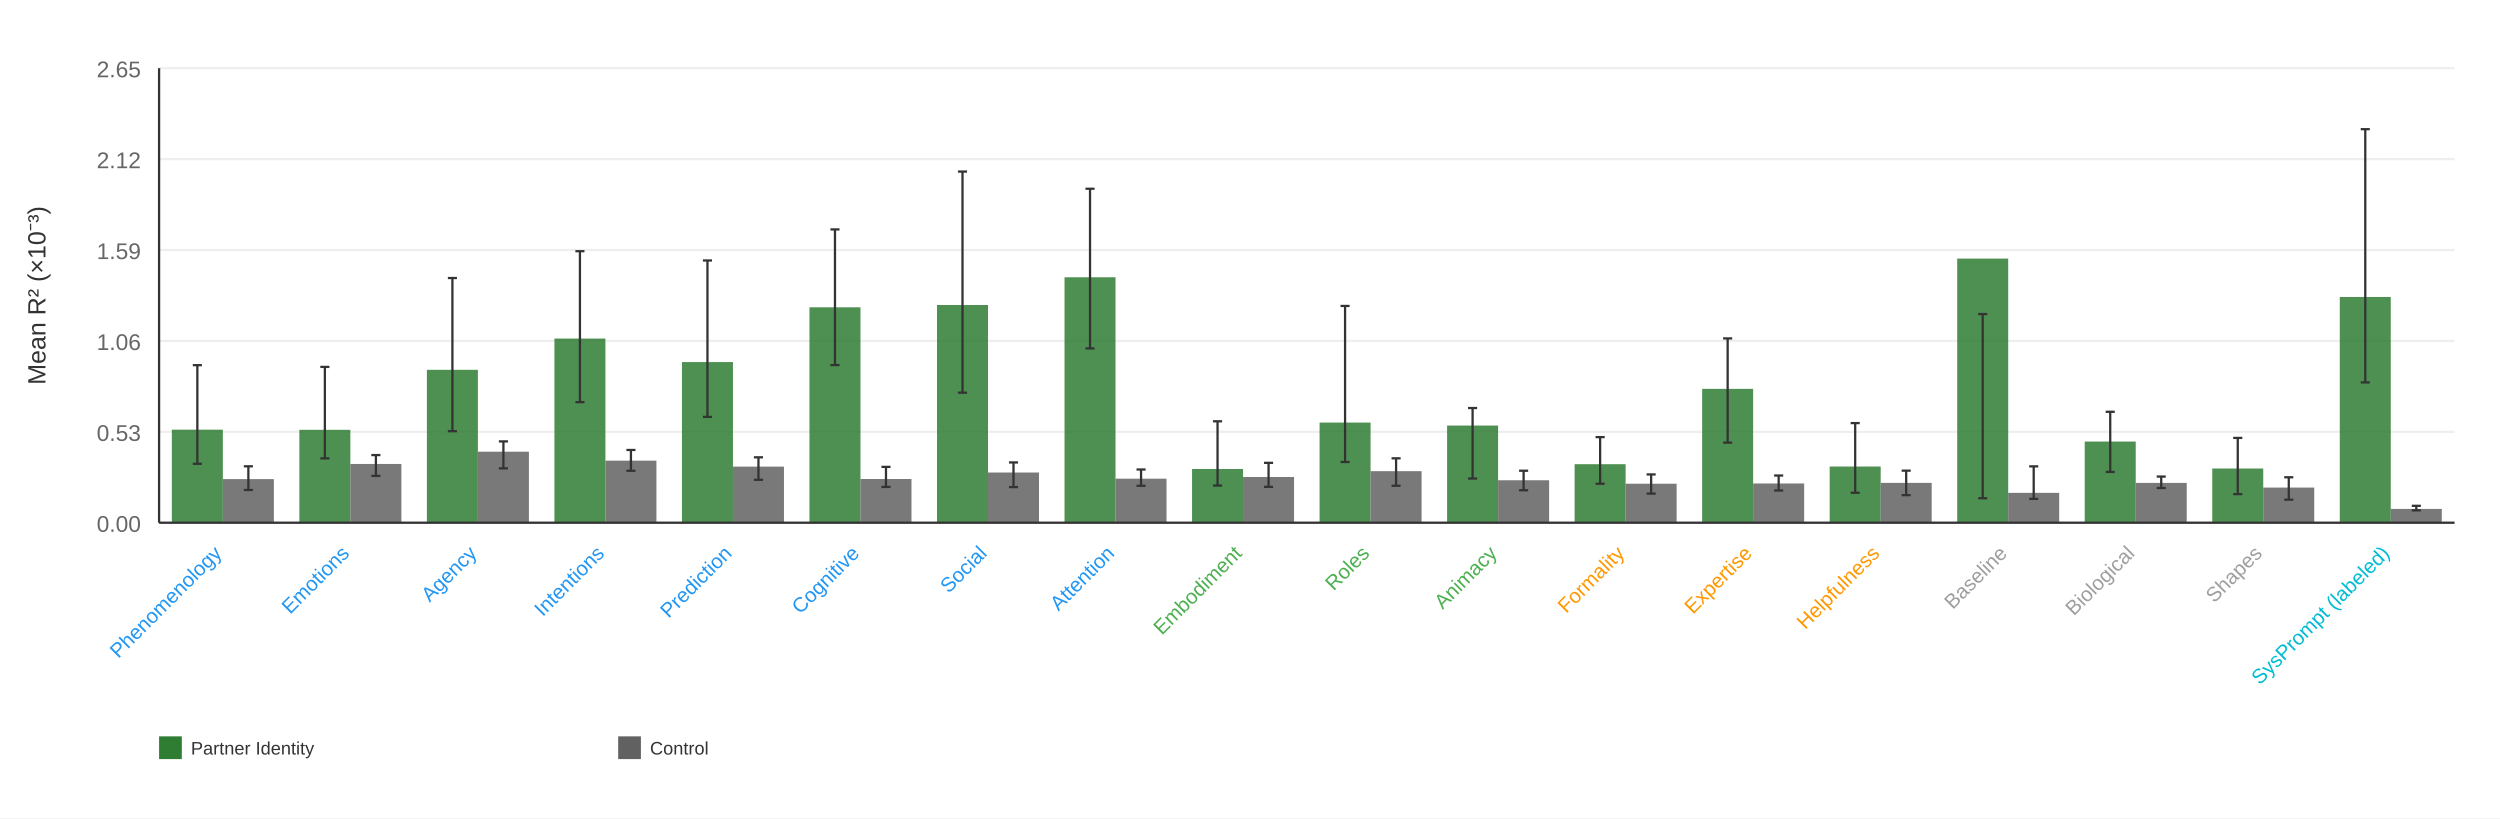
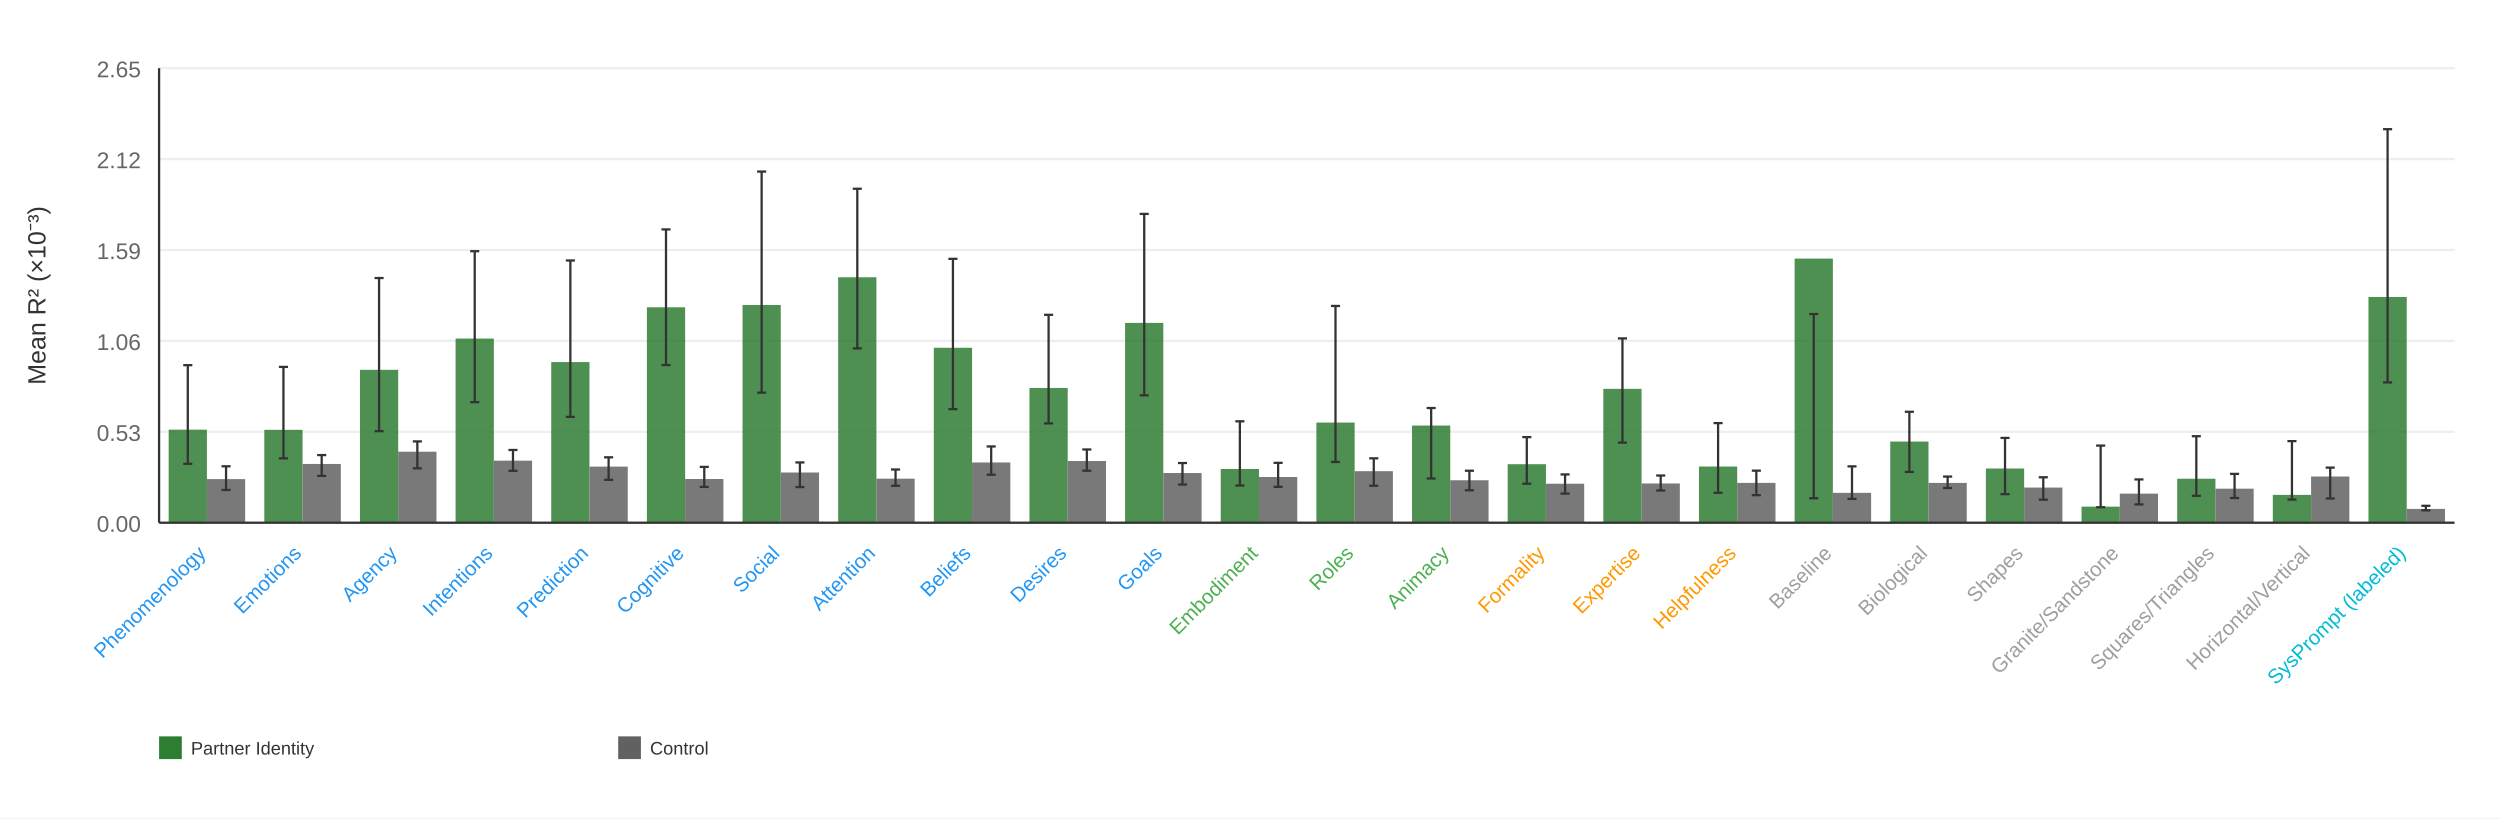
<svg xmlns="http://www.w3.org/2000/svg" viewBox="0 0 1100 360" style="width:100%;max-width:1100px;height:auto;font-family:Arial,sans-serif;">
  <rect width="1100" height="360" fill="white" />
  <g transform="translate(70,30)">
    <line x1="0" y1="200.0" x2="1010" y2="200.0" stroke="#eee" stroke-width="1" />
    <text x="-8" y="204.0" text-anchor="end" font-size="10" fill="#666">0.00</text>
    <line x1="0" y1="160.0" x2="1010" y2="160.0" stroke="#eee" stroke-width="1" />
    <text x="-8" y="164.0" text-anchor="end" font-size="10" fill="#666">0.53</text>
    <line x1="0" y1="120.0" x2="1010" y2="120.0" stroke="#eee" stroke-width="1" />
    <text x="-8" y="124.0" text-anchor="end" font-size="10" fill="#666">1.06</text>
    <line x1="0" y1="80.0" x2="1010" y2="80.0" stroke="#eee" stroke-width="1" />
    <text x="-8" y="84.0" text-anchor="end" font-size="10" fill="#666">1.59</text>
    <line x1="0" y1="40.0" x2="1010" y2="40.0" stroke="#eee" stroke-width="1" />
    <text x="-8" y="44.0" text-anchor="end" font-size="10" fill="#666">2.12</text>
    <line x1="0" y1="0.0" x2="1010" y2="0.0" stroke="#eee" stroke-width="1" />
    <text x="-8" y="4.0" text-anchor="end" font-size="10" fill="#666">2.65</text>
    <text x="-50" y="100.0" text-anchor="middle" font-size="11" fill="#333" transform="rotate(-90,-50,100.0)">Mean R² (×10⁻³)</text>
-     <rect x="5.61" y="159.05" width="22.44" height="40.95" fill="#2E7D32" opacity="0.85" />
-     <line x1="16.83" y1="174.07" x2="16.83" y2="130.67" stroke="#333" stroke-width="1" />
-     <line x1="14.83" y1="174.07" x2="18.83" y2="174.07" stroke="#333" stroke-width="1" />
-     <line x1="14.83" y1="130.67" x2="18.83" y2="130.67" stroke="#333" stroke-width="1" />
-     <rect x="28.06" y="180.81" width="22.44" height="19.19" fill="#616161" opacity="0.85" />
-     <line x1="39.28" y1="185.59" x2="39.28" y2="175.17" stroke="#333" stroke-width="1" />
-     <line x1="37.28" y1="185.59" x2="41.28" y2="185.59" stroke="#333" stroke-width="1" />
-     <line x1="37.28" y1="175.17" x2="41.28" y2="175.17" stroke="#333" stroke-width="1" />
-     <text x="28.06" y="214" text-anchor="end" font-size="9" fill="#2196F3" transform="rotate(-45,28.06,214)">Phenomenology</text>
-     <rect x="61.72" y="159.12" width="22.44" height="40.88" fill="#2E7D32" opacity="0.85" />
-     <line x1="72.94" y1="171.68" x2="72.94" y2="131.44" stroke="#333" stroke-width="1" />
-     <line x1="70.94" y1="171.68" x2="74.94" y2="171.68" stroke="#333" stroke-width="1" />
-     <line x1="70.94" y1="131.44" x2="74.94" y2="131.44" stroke="#333" stroke-width="1" />
-     <rect x="84.17" y="174.14" width="22.44" height="25.86" fill="#616161" opacity="0.85" />
-     <line x1="95.39" y1="179.40" x2="95.39" y2="170.23" stroke="#333" stroke-width="1" />
-     <line x1="93.39" y1="179.40" x2="97.39" y2="179.40" stroke="#333" stroke-width="1" />
-     <line x1="93.39" y1="170.23" x2="97.39" y2="170.23" stroke="#333" stroke-width="1" />
-     <text x="84.17" y="214" text-anchor="end" font-size="9" fill="#2196F3" transform="rotate(-45,84.17,214)">Emotions</text>
-     <rect x="117.83" y="132.72" width="22.44" height="67.28" fill="#2E7D32" opacity="0.85" />
-     <line x1="129.06" y1="159.71" x2="129.06" y2="92.33" stroke="#333" stroke-width="1" />
-     <line x1="127.06" y1="159.71" x2="131.06" y2="159.71" stroke="#333" stroke-width="1" />
-     <line x1="127.06" y1="92.33" x2="131.06" y2="92.33" stroke="#333" stroke-width="1" />
-     <rect x="140.28" y="168.75" width="22.44" height="31.25" fill="#616161" opacity="0.85" />
-     <line x1="151.50" y1="176.07" x2="151.50" y2="164.22" stroke="#333" stroke-width="1" />
-     <line x1="149.50" y1="176.07" x2="153.50" y2="176.07" stroke="#333" stroke-width="1" />
-     <line x1="149.50" y1="164.22" x2="153.50" y2="164.22" stroke="#333" stroke-width="1" />
-     <text x="140.28" y="214" text-anchor="end" font-size="9" fill="#2196F3" transform="rotate(-45,140.28,214)">Agency</text>
-     <rect x="173.94" y="118.96" width="22.44" height="81.04" fill="#2E7D32" opacity="0.85" />
-     <line x1="185.17" y1="146.94" x2="185.17" y2="80.53" stroke="#333" stroke-width="1" />
-     <line x1="183.17" y1="146.94" x2="187.17" y2="146.94" stroke="#333" stroke-width="1" />
-     <line x1="183.17" y1="80.53" x2="187.17" y2="80.53" stroke="#333" stroke-width="1" />
-     <rect x="196.39" y="172.69" width="22.44" height="27.31" fill="#616161" opacity="0.85" />
-     <line x1="207.61" y1="177.15" x2="207.61" y2="167.99" stroke="#333" stroke-width="1" />
-     <line x1="205.61" y1="177.15" x2="209.61" y2="177.15" stroke="#333" stroke-width="1" />
-     <line x1="205.61" y1="167.99" x2="209.61" y2="167.99" stroke="#333" stroke-width="1" />
-     <text x="196.39" y="214" text-anchor="end" font-size="9" fill="#2196F3" transform="rotate(-45,196.39,214)">Intentions</text>
-     <rect x="230.06" y="129.31" width="22.44" height="70.69" fill="#2E7D32" opacity="0.85" />
-     <line x1="241.28" y1="153.43" x2="241.28" y2="84.61" stroke="#333" stroke-width="1" />
-     <line x1="239.28" y1="153.43" x2="243.28" y2="153.43" stroke="#333" stroke-width="1" />
-     <line x1="239.28" y1="84.61" x2="243.28" y2="84.61" stroke="#333" stroke-width="1" />
-     <rect x="252.50" y="175.31" width="22.44" height="24.69" fill="#616161" opacity="0.85" />
-     <line x1="263.72" y1="181.12" x2="263.72" y2="171.22" stroke="#333" stroke-width="1" />
-     <line x1="261.72" y1="181.12" x2="265.72" y2="181.12" stroke="#333" stroke-width="1" />
-     <line x1="261.72" y1="171.22" x2="265.72" y2="171.22" stroke="#333" stroke-width="1" />
-     <text x="252.50" y="214" text-anchor="end" font-size="9" fill="#2196F3" transform="rotate(-45,252.50,214)">Prediction</text>
-     <rect x="286.17" y="105.21" width="22.44" height="94.79" fill="#2E7D32" opacity="0.85" />
-     <line x1="297.39" y1="130.63" x2="297.39" y2="70.94" stroke="#333" stroke-width="1" />
-     <line x1="295.39" y1="130.63" x2="299.39" y2="130.63" stroke="#333" stroke-width="1" />
-     <line x1="295.39" y1="70.94" x2="299.39" y2="70.94" stroke="#333" stroke-width="1" />
-     <rect x="308.61" y="180.76" width="22.44" height="19.24" fill="#616161" opacity="0.85" />
-     <line x1="319.83" y1="184.25" x2="319.83" y2="175.43" stroke="#333" stroke-width="1" />
-     <line x1="317.83" y1="184.25" x2="321.83" y2="184.25" stroke="#333" stroke-width="1" />
-     <line x1="317.83" y1="175.43" x2="321.83" y2="175.43" stroke="#333" stroke-width="1" />
-     <text x="308.61" y="214" text-anchor="end" font-size="9" fill="#2196F3" transform="rotate(-45,308.61,214)">Cognitive</text>
-     <rect x="342.28" y="104.20" width="22.44" height="95.80" fill="#2E7D32" opacity="0.85" />
-     <line x1="353.50" y1="142.77" x2="353.50" y2="45.49" stroke="#333" stroke-width="1" />
-     <line x1="351.50" y1="142.77" x2="355.50" y2="142.77" stroke="#333" stroke-width="1" />
-     <line x1="351.50" y1="45.49" x2="355.50" y2="45.49" stroke="#333" stroke-width="1" />
-     <rect x="364.72" y="177.91" width="22.44" height="22.09" fill="#616161" opacity="0.85" />
-     <line x1="375.94" y1="184.32" x2="375.94" y2="173.47" stroke="#333" stroke-width="1" />
-     <line x1="373.94" y1="184.32" x2="377.94" y2="184.32" stroke="#333" stroke-width="1" />
-     <line x1="373.94" y1="173.47" x2="377.94" y2="173.47" stroke="#333" stroke-width="1" />
-     <text x="364.72" y="214" text-anchor="end" font-size="9" fill="#2196F3" transform="rotate(-45,364.72,214)">Social</text>
-     <rect x="398.39" y="92.00" width="22.44" height="108.00" fill="#2E7D32" opacity="0.85" />
-     <line x1="409.61" y1="123.30" x2="409.61" y2="53.05" stroke="#333" stroke-width="1" />
-     <line x1="407.61" y1="123.30" x2="411.61" y2="123.30" stroke="#333" stroke-width="1" />
-     <line x1="407.61" y1="53.05" x2="411.61" y2="53.05" stroke="#333" stroke-width="1" />
-     <rect x="420.83" y="180.62" width="22.44" height="19.38" fill="#616161" opacity="0.85" />
-     <line x1="432.06" y1="183.74" x2="432.06" y2="176.58" stroke="#333" stroke-width="1" />
-     <line x1="430.06" y1="183.74" x2="434.06" y2="183.74" stroke="#333" stroke-width="1" />
-     <line x1="430.06" y1="176.58" x2="434.06" y2="176.58" stroke="#333" stroke-width="1" />
-     <text x="420.83" y="214" text-anchor="end" font-size="9" fill="#2196F3" transform="rotate(-45,420.83,214)">Attention</text>
-     <rect x="454.50" y="176.35" width="22.44" height="23.65" fill="#2E7D32" opacity="0.85" />
-     <line x1="465.72" y1="183.64" x2="465.72" y2="155.37" stroke="#333" stroke-width="1" />
-     <line x1="463.72" y1="183.64" x2="467.72" y2="183.64" stroke="#333" stroke-width="1" />
-     <line x1="463.72" y1="155.37" x2="467.72" y2="155.37" stroke="#333" stroke-width="1" />
-     <rect x="476.94" y="179.88" width="22.44" height="20.12" fill="#616161" opacity="0.85" />
-     <line x1="488.17" y1="184.21" x2="488.17" y2="173.65" stroke="#333" stroke-width="1" />
-     <line x1="486.17" y1="184.21" x2="490.17" y2="184.21" stroke="#333" stroke-width="1" />
-     <line x1="486.17" y1="173.65" x2="490.17" y2="173.65" stroke="#333" stroke-width="1" />
-     <text x="476.94" y="214" text-anchor="end" font-size="9" fill="#4CAF50" transform="rotate(-45,476.94,214)">Embodiment</text>
-     <rect x="510.61" y="155.93" width="22.44" height="44.07" fill="#2E7D32" opacity="0.85" />
-     <line x1="521.83" y1="173.28" x2="521.83" y2="104.62" stroke="#333" stroke-width="1" />
-     <line x1="519.83" y1="173.28" x2="523.83" y2="173.28" stroke="#333" stroke-width="1" />
-     <line x1="519.83" y1="104.62" x2="523.83" y2="104.62" stroke="#333" stroke-width="1" />
-     <rect x="533.06" y="177.32" width="22.44" height="22.68" fill="#616161" opacity="0.85" />
-     <line x1="544.28" y1="183.73" x2="544.28" y2="171.66" stroke="#333" stroke-width="1" />
-     <line x1="542.28" y1="183.73" x2="546.28" y2="183.73" stroke="#333" stroke-width="1" />
-     <line x1="542.28" y1="171.66" x2="546.28" y2="171.66" stroke="#333" stroke-width="1" />
-     <text x="533.06" y="214" text-anchor="end" font-size="9" fill="#4CAF50" transform="rotate(-45,533.06,214)">Roles</text>
-     <rect x="566.72" y="157.24" width="22.44" height="42.76" fill="#2E7D32" opacity="0.85" />
-     <line x1="577.94" y1="180.55" x2="577.94" y2="149.53" stroke="#333" stroke-width="1" />
-     <line x1="575.94" y1="180.55" x2="579.94" y2="180.55" stroke="#333" stroke-width="1" />
-     <line x1="575.94" y1="149.53" x2="579.94" y2="149.53" stroke="#333" stroke-width="1" />
-     <rect x="589.17" y="181.31" width="22.44" height="18.69" fill="#616161" opacity="0.85" />
-     <line x1="600.39" y1="185.71" x2="600.39" y2="177.12" stroke="#333" stroke-width="1" />
-     <line x1="598.39" y1="185.71" x2="602.39" y2="185.71" stroke="#333" stroke-width="1" />
-     <line x1="598.39" y1="177.12" x2="602.39" y2="177.12" stroke="#333" stroke-width="1" />
-     <text x="589.17" y="214" text-anchor="end" font-size="9" fill="#4CAF50" transform="rotate(-45,589.17,214)">Animacy</text>
-     <rect x="622.83" y="174.25" width="22.44" height="25.75" fill="#2E7D32" opacity="0.85" />
-     <line x1="634.06" y1="182.84" x2="634.06" y2="162.33" stroke="#333" stroke-width="1" />
-     <line x1="632.06" y1="182.84" x2="636.06" y2="182.84" stroke="#333" stroke-width="1" />
-     <line x1="632.06" y1="162.33" x2="636.06" y2="162.33" stroke="#333" stroke-width="1" />
-     <rect x="645.28" y="182.84" width="22.44" height="17.16" fill="#616161" opacity="0.85" />
-     <line x1="656.50" y1="187.19" x2="656.50" y2="178.75" stroke="#333" stroke-width="1" />
-     <line x1="654.50" y1="187.19" x2="658.50" y2="187.19" stroke="#333" stroke-width="1" />
-     <line x1="654.50" y1="178.75" x2="658.50" y2="178.75" stroke="#333" stroke-width="1" />
-     <text x="645.28" y="214" text-anchor="end" font-size="9" fill="#FF9800" transform="rotate(-45,645.28,214)">Formality</text>
-     <rect x="678.94" y="141.10" width="22.44" height="58.90" fill="#2E7D32" opacity="0.85" />
-     <line x1="690.17" y1="164.76" x2="690.17" y2="118.90" stroke="#333" stroke-width="1" />
-     <line x1="688.17" y1="164.76" x2="692.17" y2="164.76" stroke="#333" stroke-width="1" />
-     <line x1="688.17" y1="118.90" x2="692.17" y2="118.90" stroke="#333" stroke-width="1" />
-     <rect x="701.39" y="182.73" width="22.44" height="17.27" fill="#616161" opacity="0.85" />
-     <line x1="712.61" y1="185.81" x2="712.61" y2="179.23" stroke="#333" stroke-width="1" />
-     <line x1="710.61" y1="185.81" x2="714.61" y2="185.81" stroke="#333" stroke-width="1" />
-     <line x1="710.61" y1="179.23" x2="714.61" y2="179.23" stroke="#333" stroke-width="1" />
-     <text x="701.39" y="214" text-anchor="end" font-size="9" fill="#FF9800" transform="rotate(-45,701.39,214)">Expertise</text>
-     <rect x="735.06" y="175.27" width="22.44" height="24.73" fill="#2E7D32" opacity="0.85" />
-     <line x1="746.28" y1="186.82" x2="746.28" y2="156.16" stroke="#333" stroke-width="1" />
-     <line x1="744.28" y1="186.82" x2="748.28" y2="186.82" stroke="#333" stroke-width="1" />
-     <line x1="744.28" y1="156.16" x2="748.28" y2="156.16" stroke="#333" stroke-width="1" />
-     <rect x="757.50" y="182.47" width="22.44" height="17.53" fill="#616161" opacity="0.85" />
-     <line x1="768.72" y1="187.87" x2="768.72" y2="177.09" stroke="#333" stroke-width="1" />
-     <line x1="766.72" y1="187.87" x2="770.72" y2="187.87" stroke="#333" stroke-width="1" />
-     <line x1="766.72" y1="177.09" x2="770.72" y2="177.09" stroke="#333" stroke-width="1" />
-     <text x="757.50" y="214" text-anchor="end" font-size="9" fill="#FF9800" transform="rotate(-45,757.50,214)">Helpfulness</text>
-     <rect x="791.17" y="83.78" width="22.44" height="116.22" fill="#2E7D32" opacity="0.85" />
-     <line x1="802.39" y1="189.23" x2="802.39" y2="108.18" stroke="#333" stroke-width="1" />
-     <line x1="800.39" y1="189.23" x2="804.39" y2="189.23" stroke="#333" stroke-width="1" />
-     <line x1="800.39" y1="108.18" x2="804.39" y2="108.18" stroke="#333" stroke-width="1" />
-     <rect x="813.61" y="186.85" width="22.44" height="13.15" fill="#616161" opacity="0.85" />
-     <line x1="824.83" y1="189.51" x2="824.83" y2="175.20" stroke="#333" stroke-width="1" />
-     <line x1="822.83" y1="189.51" x2="826.83" y2="189.51" stroke="#333" stroke-width="1" />
-     <line x1="822.83" y1="175.20" x2="826.83" y2="175.20" stroke="#333" stroke-width="1" />
-     <text x="813.61" y="214" text-anchor="end" font-size="9" fill="#9E9E9E" transform="rotate(-45,813.61,214)">Baseline</text>
-     <rect x="847.28" y="164.28" width="22.44" height="35.72" fill="#2E7D32" opacity="0.85" />
-     <line x1="858.50" y1="177.64" x2="858.50" y2="151.18" stroke="#333" stroke-width="1" />
-     <line x1="856.50" y1="177.64" x2="860.50" y2="177.64" stroke="#333" stroke-width="1" />
-     <line x1="856.50" y1="151.18" x2="860.50" y2="151.18" stroke="#333" stroke-width="1" />
-     <rect x="869.72" y="182.48" width="22.44" height="17.52" fill="#616161" opacity="0.85" />
-     <line x1="880.94" y1="184.72" x2="880.94" y2="179.69" stroke="#333" stroke-width="1" />
-     <line x1="878.94" y1="184.72" x2="882.94" y2="184.72" stroke="#333" stroke-width="1" />
-     <line x1="878.94" y1="179.69" x2="882.94" y2="179.69" stroke="#333" stroke-width="1" />
-     <text x="869.72" y="214" text-anchor="end" font-size="9" fill="#9E9E9E" transform="rotate(-45,869.72,214)">Biological</text>
-     <rect x="903.39" y="176.14" width="22.44" height="23.86" fill="#2E7D32" opacity="0.85" />
-     <line x1="914.61" y1="187.42" x2="914.61" y2="162.68" stroke="#333" stroke-width="1" />
-     <line x1="912.61" y1="187.42" x2="916.61" y2="187.42" stroke="#333" stroke-width="1" />
-     <line x1="912.61" y1="162.68" x2="916.61" y2="162.68" stroke="#333" stroke-width="1" />
-     <rect x="925.83" y="184.53" width="22.44" height="15.47" fill="#616161" opacity="0.85" />
-     <line x1="937.06" y1="189.86" x2="937.06" y2="180.00" stroke="#333" stroke-width="1" />
-     <line x1="935.06" y1="189.86" x2="939.06" y2="189.86" stroke="#333" stroke-width="1" />
-     <line x1="935.06" y1="180.00" x2="939.06" y2="180.00" stroke="#333" stroke-width="1" />
-     <text x="925.83" y="214" text-anchor="end" font-size="9" fill="#9E9E9E" transform="rotate(-45,925.83,214)">Shapes</text>
-     <rect x="959.50" y="100.67" width="22.44" height="99.33" fill="#2E7D32" opacity="0.85" />
-     <line x1="970.72" y1="138.26" x2="970.72" y2="26.84" stroke="#333" stroke-width="1" />
-     <line x1="968.72" y1="138.26" x2="972.72" y2="138.26" stroke="#333" stroke-width="1" />
-     <line x1="968.72" y1="26.84" x2="972.72" y2="26.84" stroke="#333" stroke-width="1" />
-     <rect x="981.94" y="193.92" width="22.44" height="6.08" fill="#616161" opacity="0.85" />
-     <line x1="993.17" y1="194.56" x2="993.17" y2="192.56" stroke="#333" stroke-width="1" />
-     <line x1="991.17" y1="194.56" x2="995.17" y2="194.56" stroke="#333" stroke-width="1" />
-     <line x1="991.17" y1="192.56" x2="995.17" y2="192.56" stroke="#333" stroke-width="1" />
-     <text x="981.94" y="214" text-anchor="end" font-size="9" fill="#00BCD4" transform="rotate(-45,981.94,214)">SysPrompt (labeled)</text>
+     <rect x="4.21" y="159.05" width="16.83" height="40.95" fill="#2E7D32" opacity="0.85" />
+     <line x1="12.63" y1="174.07" x2="12.63" y2="130.67" stroke="#333" stroke-width="1" />
+     <line x1="10.63" y1="174.07" x2="14.63" y2="174.07" stroke="#333" stroke-width="1" />
+     <line x1="10.63" y1="130.67" x2="14.63" y2="130.67" stroke="#333" stroke-width="1" />
+     <rect x="21.04" y="180.81" width="16.83" height="19.19" fill="#616161" opacity="0.85" />
+     <line x1="29.46" y1="185.59" x2="29.46" y2="175.17" stroke="#333" stroke-width="1" />
+     <line x1="27.46" y1="185.59" x2="31.46" y2="185.59" stroke="#333" stroke-width="1" />
+     <line x1="27.46" y1="175.17" x2="31.46" y2="175.17" stroke="#333" stroke-width="1" />
+     <text x="21.04" y="214" text-anchor="end" font-size="9" fill="#2196F3" transform="rotate(-45,21.04,214)">Phenomenology</text>
+     <rect x="46.29" y="159.12" width="16.83" height="40.88" fill="#2E7D32" opacity="0.85" />
+     <line x1="54.71" y1="171.68" x2="54.71" y2="131.44" stroke="#333" stroke-width="1" />
+     <line x1="52.71" y1="171.68" x2="56.71" y2="171.68" stroke="#333" stroke-width="1" />
+     <line x1="52.71" y1="131.44" x2="56.71" y2="131.44" stroke="#333" stroke-width="1" />
+     <rect x="63.13" y="174.14" width="16.83" height="25.86" fill="#616161" opacity="0.85" />
+     <line x1="71.54" y1="179.40" x2="71.54" y2="170.23" stroke="#333" stroke-width="1" />
+     <line x1="69.54" y1="179.40" x2="73.54" y2="179.40" stroke="#333" stroke-width="1" />
+     <line x1="69.54" y1="170.23" x2="73.54" y2="170.23" stroke="#333" stroke-width="1" />
+     <text x="63.13" y="214" text-anchor="end" font-size="9" fill="#2196F3" transform="rotate(-45,63.13,214)">Emotions</text>
+     <rect x="88.38" y="132.72" width="16.83" height="67.28" fill="#2E7D32" opacity="0.85" />
+     <line x1="96.79" y1="159.71" x2="96.79" y2="92.33" stroke="#333" stroke-width="1" />
+     <line x1="94.79" y1="159.71" x2="98.79" y2="159.71" stroke="#333" stroke-width="1" />
+     <line x1="94.79" y1="92.33" x2="98.79" y2="92.33" stroke="#333" stroke-width="1" />
+     <rect x="105.21" y="168.75" width="16.83" height="31.25" fill="#616161" opacity="0.85" />
+     <line x1="113.63" y1="176.07" x2="113.63" y2="164.22" stroke="#333" stroke-width="1" />
+     <line x1="111.63" y1="176.07" x2="115.63" y2="176.07" stroke="#333" stroke-width="1" />
+     <line x1="111.63" y1="164.22" x2="115.63" y2="164.22" stroke="#333" stroke-width="1" />
+     <text x="105.21" y="214" text-anchor="end" font-size="9" fill="#2196F3" transform="rotate(-45,105.21,214)">Agency</text>
+     <rect x="130.46" y="118.96" width="16.83" height="81.04" fill="#2E7D32" opacity="0.85" />
+     <line x1="138.88" y1="146.94" x2="138.88" y2="80.53" stroke="#333" stroke-width="1" />
+     <line x1="136.88" y1="146.94" x2="140.88" y2="146.94" stroke="#333" stroke-width="1" />
+     <line x1="136.88" y1="80.53" x2="140.88" y2="80.53" stroke="#333" stroke-width="1" />
+     <rect x="147.29" y="172.69" width="16.83" height="27.31" fill="#616161" opacity="0.85" />
+     <line x1="155.71" y1="177.15" x2="155.71" y2="167.99" stroke="#333" stroke-width="1" />
+     <line x1="153.71" y1="177.15" x2="157.71" y2="177.15" stroke="#333" stroke-width="1" />
+     <line x1="153.71" y1="167.99" x2="157.71" y2="167.99" stroke="#333" stroke-width="1" />
+     <text x="147.29" y="214" text-anchor="end" font-size="9" fill="#2196F3" transform="rotate(-45,147.29,214)">Intentions</text>
+     <rect x="172.54" y="129.31" width="16.83" height="70.69" fill="#2E7D32" opacity="0.85" />
+     <line x1="180.96" y1="153.43" x2="180.96" y2="84.61" stroke="#333" stroke-width="1" />
+     <line x1="178.96" y1="153.43" x2="182.96" y2="153.43" stroke="#333" stroke-width="1" />
+     <line x1="178.96" y1="84.61" x2="182.96" y2="84.61" stroke="#333" stroke-width="1" />
+     <rect x="189.38" y="175.31" width="16.83" height="24.69" fill="#616161" opacity="0.85" />
+     <line x1="197.79" y1="181.12" x2="197.79" y2="171.22" stroke="#333" stroke-width="1" />
+     <line x1="195.79" y1="181.12" x2="199.79" y2="181.12" stroke="#333" stroke-width="1" />
+     <line x1="195.79" y1="171.22" x2="199.79" y2="171.22" stroke="#333" stroke-width="1" />
+     <text x="189.38" y="214" text-anchor="end" font-size="9" fill="#2196F3" transform="rotate(-45,189.38,214)">Prediction</text>
+     <rect x="214.63" y="105.21" width="16.83" height="94.79" fill="#2E7D32" opacity="0.85" />
+     <line x1="223.04" y1="130.63" x2="223.04" y2="70.94" stroke="#333" stroke-width="1" />
+     <line x1="221.04" y1="130.63" x2="225.04" y2="130.63" stroke="#333" stroke-width="1" />
+     <line x1="221.04" y1="70.94" x2="225.04" y2="70.94" stroke="#333" stroke-width="1" />
+     <rect x="231.46" y="180.76" width="16.83" height="19.24" fill="#616161" opacity="0.85" />
+     <line x1="239.88" y1="184.25" x2="239.88" y2="175.43" stroke="#333" stroke-width="1" />
+     <line x1="237.88" y1="184.25" x2="241.88" y2="184.25" stroke="#333" stroke-width="1" />
+     <line x1="237.88" y1="175.43" x2="241.88" y2="175.43" stroke="#333" stroke-width="1" />
+     <text x="231.46" y="214" text-anchor="end" font-size="9" fill="#2196F3" transform="rotate(-45,231.46,214)">Cognitive</text>
+     <rect x="256.71" y="104.20" width="16.83" height="95.80" fill="#2E7D32" opacity="0.85" />
+     <line x1="265.12" y1="142.77" x2="265.12" y2="45.49" stroke="#333" stroke-width="1" />
+     <line x1="263.12" y1="142.77" x2="267.12" y2="142.77" stroke="#333" stroke-width="1" />
+     <line x1="263.12" y1="45.49" x2="267.12" y2="45.49" stroke="#333" stroke-width="1" />
+     <rect x="273.54" y="177.91" width="16.83" height="22.09" fill="#616161" opacity="0.85" />
+     <line x1="281.96" y1="184.32" x2="281.96" y2="173.47" stroke="#333" stroke-width="1" />
+     <line x1="279.96" y1="184.32" x2="283.96" y2="184.32" stroke="#333" stroke-width="1" />
+     <line x1="279.96" y1="173.47" x2="283.96" y2="173.47" stroke="#333" stroke-width="1" />
+     <text x="273.54" y="214" text-anchor="end" font-size="9" fill="#2196F3" transform="rotate(-45,273.54,214)">Social</text>
+     <rect x="298.79" y="92.00" width="16.83" height="108.00" fill="#2E7D32" opacity="0.85" />
+     <line x1="307.21" y1="123.30" x2="307.21" y2="53.05" stroke="#333" stroke-width="1" />
+     <line x1="305.21" y1="123.30" x2="309.21" y2="123.30" stroke="#333" stroke-width="1" />
+     <line x1="305.21" y1="53.05" x2="309.21" y2="53.05" stroke="#333" stroke-width="1" />
+     <rect x="315.62" y="180.62" width="16.83" height="19.38" fill="#616161" opacity="0.85" />
+     <line x1="324.04" y1="183.74" x2="324.04" y2="176.58" stroke="#333" stroke-width="1" />
+     <line x1="322.04" y1="183.74" x2="326.04" y2="183.74" stroke="#333" stroke-width="1" />
+     <line x1="322.04" y1="176.58" x2="326.04" y2="176.58" stroke="#333" stroke-width="1" />
+     <text x="315.62" y="214" text-anchor="end" font-size="9" fill="#2196F3" transform="rotate(-45,315.62,214)">Attention</text>
+     <rect x="340.88" y="123.02" width="16.83" height="76.98" fill="#2E7D32" opacity="0.85" />
+     <line x1="349.29" y1="150.02" x2="349.29" y2="83.89" stroke="#333" stroke-width="1" />
+     <line x1="347.29" y1="150.02" x2="351.29" y2="150.02" stroke="#333" stroke-width="1" />
+     <line x1="347.29" y1="83.89" x2="351.29" y2="83.89" stroke="#333" stroke-width="1" />
+     <rect x="357.71" y="173.49" width="16.83" height="26.51" fill="#616161" opacity="0.85" />
+     <line x1="366.12" y1="178.89" x2="366.12" y2="166.44" stroke="#333" stroke-width="1" />
+     <line x1="364.12" y1="178.89" x2="368.12" y2="178.89" stroke="#333" stroke-width="1" />
+     <line x1="364.12" y1="166.44" x2="368.12" y2="166.44" stroke="#333" stroke-width="1" />
+     <text x="357.71" y="214" text-anchor="end" font-size="9" fill="#2196F3" transform="rotate(-45,357.71,214)">Beliefs</text>
+     <rect x="382.96" y="140.70" width="16.83" height="59.30" fill="#2E7D32" opacity="0.85" />
+     <line x1="391.38" y1="156.30" x2="391.38" y2="108.52" stroke="#333" stroke-width="1" />
+     <line x1="389.38" y1="156.30" x2="393.38" y2="156.30" stroke="#333" stroke-width="1" />
+     <line x1="389.38" y1="108.52" x2="393.38" y2="108.52" stroke="#333" stroke-width="1" />
+     <rect x="399.79" y="172.85" width="16.83" height="27.15" fill="#616161" opacity="0.85" />
+     <line x1="408.21" y1="177.12" x2="408.21" y2="167.77" stroke="#333" stroke-width="1" />
+     <line x1="406.21" y1="177.12" x2="410.21" y2="177.12" stroke="#333" stroke-width="1" />
+     <line x1="406.21" y1="167.77" x2="410.21" y2="167.77" stroke="#333" stroke-width="1" />
+     <text x="399.79" y="214" text-anchor="end" font-size="9" fill="#2196F3" transform="rotate(-45,399.79,214)">Desires</text>
+     <rect x="425.04" y="112.07" width="16.83" height="87.93" fill="#2E7D32" opacity="0.85" />
+     <line x1="433.46" y1="143.94" x2="433.46" y2="64.12" stroke="#333" stroke-width="1" />
+     <line x1="431.46" y1="143.94" x2="435.46" y2="143.94" stroke="#333" stroke-width="1" />
+     <line x1="431.46" y1="64.12" x2="435.46" y2="64.12" stroke="#333" stroke-width="1" />
+     <rect x="441.88" y="178.13" width="16.83" height="21.87" fill="#616161" opacity="0.85" />
+     <line x1="450.29" y1="183.21" x2="450.29" y2="173.73" stroke="#333" stroke-width="1" />
+     <line x1="448.29" y1="183.21" x2="452.29" y2="183.21" stroke="#333" stroke-width="1" />
+     <line x1="448.29" y1="173.73" x2="452.29" y2="173.73" stroke="#333" stroke-width="1" />
+     <text x="441.88" y="214" text-anchor="end" font-size="9" fill="#2196F3" transform="rotate(-45,441.88,214)">Goals</text>
+     <rect x="467.12" y="176.35" width="16.83" height="23.65" fill="#2E7D32" opacity="0.85" />
+     <line x1="475.54" y1="183.64" x2="475.54" y2="155.37" stroke="#333" stroke-width="1" />
+     <line x1="473.54" y1="183.64" x2="477.54" y2="183.64" stroke="#333" stroke-width="1" />
+     <line x1="473.54" y1="155.37" x2="477.54" y2="155.37" stroke="#333" stroke-width="1" />
+     <rect x="483.96" y="179.88" width="16.83" height="20.12" fill="#616161" opacity="0.85" />
+     <line x1="492.38" y1="184.21" x2="492.38" y2="173.65" stroke="#333" stroke-width="1" />
+     <line x1="490.38" y1="184.21" x2="494.38" y2="184.21" stroke="#333" stroke-width="1" />
+     <line x1="490.38" y1="173.65" x2="494.38" y2="173.65" stroke="#333" stroke-width="1" />
+     <text x="483.96" y="214" text-anchor="end" font-size="9" fill="#4CAF50" transform="rotate(-45,483.96,214)">Embodiment</text>
+     <rect x="509.21" y="155.93" width="16.83" height="44.07" fill="#2E7D32" opacity="0.85" />
+     <line x1="517.62" y1="173.28" x2="517.62" y2="104.62" stroke="#333" stroke-width="1" />
+     <line x1="515.62" y1="173.28" x2="519.62" y2="173.28" stroke="#333" stroke-width="1" />
+     <line x1="515.62" y1="104.62" x2="519.62" y2="104.62" stroke="#333" stroke-width="1" />
+     <rect x="526.04" y="177.32" width="16.83" height="22.68" fill="#616161" opacity="0.85" />
+     <line x1="534.46" y1="183.73" x2="534.46" y2="171.66" stroke="#333" stroke-width="1" />
+     <line x1="532.46" y1="183.73" x2="536.46" y2="183.73" stroke="#333" stroke-width="1" />
+     <line x1="532.46" y1="171.66" x2="536.46" y2="171.66" stroke="#333" stroke-width="1" />
+     <text x="526.04" y="214" text-anchor="end" font-size="9" fill="#4CAF50" transform="rotate(-45,526.04,214)">Roles</text>
+     <rect x="551.29" y="157.24" width="16.83" height="42.76" fill="#2E7D32" opacity="0.85" />
+     <line x1="559.71" y1="180.55" x2="559.71" y2="149.53" stroke="#333" stroke-width="1" />
+     <line x1="557.71" y1="180.55" x2="561.71" y2="180.55" stroke="#333" stroke-width="1" />
+     <line x1="557.71" y1="149.53" x2="561.71" y2="149.53" stroke="#333" stroke-width="1" />
+     <rect x="568.13" y="181.31" width="16.83" height="18.69" fill="#616161" opacity="0.85" />
+     <line x1="576.54" y1="185.71" x2="576.54" y2="177.12" stroke="#333" stroke-width="1" />
+     <line x1="574.54" y1="185.71" x2="578.54" y2="185.71" stroke="#333" stroke-width="1" />
+     <line x1="574.54" y1="177.12" x2="578.54" y2="177.12" stroke="#333" stroke-width="1" />
+     <text x="568.13" y="214" text-anchor="end" font-size="9" fill="#4CAF50" transform="rotate(-45,568.13,214)">Animacy</text>
+     <rect x="593.38" y="174.25" width="16.83" height="25.75" fill="#2E7D32" opacity="0.85" />
+     <line x1="601.79" y1="182.84" x2="601.79" y2="162.33" stroke="#333" stroke-width="1" />
+     <line x1="599.79" y1="182.84" x2="603.79" y2="182.84" stroke="#333" stroke-width="1" />
+     <line x1="599.79" y1="162.33" x2="603.79" y2="162.33" stroke="#333" stroke-width="1" />
+     <rect x="610.21" y="182.84" width="16.83" height="17.16" fill="#616161" opacity="0.85" />
+     <line x1="618.63" y1="187.19" x2="618.63" y2="178.75" stroke="#333" stroke-width="1" />
+     <line x1="616.63" y1="187.19" x2="620.63" y2="187.19" stroke="#333" stroke-width="1" />
+     <line x1="616.63" y1="178.75" x2="620.63" y2="178.75" stroke="#333" stroke-width="1" />
+     <text x="610.21" y="214" text-anchor="end" font-size="9" fill="#FF9800" transform="rotate(-45,610.21,214)">Formality</text>
+     <rect x="635.46" y="141.10" width="16.83" height="58.90" fill="#2E7D32" opacity="0.85" />
+     <line x1="643.88" y1="164.76" x2="643.88" y2="118.90" stroke="#333" stroke-width="1" />
+     <line x1="641.88" y1="164.76" x2="645.88" y2="164.76" stroke="#333" stroke-width="1" />
+     <line x1="641.88" y1="118.90" x2="645.88" y2="118.90" stroke="#333" stroke-width="1" />
+     <rect x="652.29" y="182.73" width="16.83" height="17.27" fill="#616161" opacity="0.85" />
+     <line x1="660.71" y1="185.81" x2="660.71" y2="179.23" stroke="#333" stroke-width="1" />
+     <line x1="658.71" y1="185.81" x2="662.71" y2="185.81" stroke="#333" stroke-width="1" />
+     <line x1="658.71" y1="179.23" x2="662.71" y2="179.23" stroke="#333" stroke-width="1" />
+     <text x="652.29" y="214" text-anchor="end" font-size="9" fill="#FF9800" transform="rotate(-45,652.29,214)">Expertise</text>
+     <rect x="677.54" y="175.27" width="16.83" height="24.73" fill="#2E7D32" opacity="0.85" />
+     <line x1="685.96" y1="186.82" x2="685.96" y2="156.16" stroke="#333" stroke-width="1" />
+     <line x1="683.96" y1="186.82" x2="687.96" y2="186.82" stroke="#333" stroke-width="1" />
+     <line x1="683.96" y1="156.16" x2="687.96" y2="156.16" stroke="#333" stroke-width="1" />
+     <rect x="694.38" y="182.47" width="16.83" height="17.53" fill="#616161" opacity="0.85" />
+     <line x1="702.79" y1="187.87" x2="702.79" y2="177.09" stroke="#333" stroke-width="1" />
+     <line x1="700.79" y1="187.87" x2="704.79" y2="187.87" stroke="#333" stroke-width="1" />
+     <line x1="700.79" y1="177.09" x2="704.79" y2="177.09" stroke="#333" stroke-width="1" />
+     <text x="694.38" y="214" text-anchor="end" font-size="9" fill="#FF9800" transform="rotate(-45,694.38,214)">Helpfulness</text>
+     <rect x="719.63" y="83.78" width="16.83" height="116.22" fill="#2E7D32" opacity="0.85" />
+     <line x1="728.04" y1="189.23" x2="728.04" y2="108.18" stroke="#333" stroke-width="1" />
+     <line x1="726.04" y1="189.23" x2="730.04" y2="189.23" stroke="#333" stroke-width="1" />
+     <line x1="726.04" y1="108.18" x2="730.04" y2="108.18" stroke="#333" stroke-width="1" />
+     <rect x="736.46" y="186.85" width="16.83" height="13.15" fill="#616161" opacity="0.85" />
+     <line x1="744.88" y1="189.51" x2="744.88" y2="175.20" stroke="#333" stroke-width="1" />
+     <line x1="742.88" y1="189.51" x2="746.88" y2="189.51" stroke="#333" stroke-width="1" />
+     <line x1="742.88" y1="175.20" x2="746.88" y2="175.20" stroke="#333" stroke-width="1" />
+     <text x="736.46" y="214" text-anchor="end" font-size="9" fill="#9E9E9E" transform="rotate(-45,736.46,214)">Baseline</text>
+     <rect x="761.71" y="164.28" width="16.83" height="35.72" fill="#2E7D32" opacity="0.85" />
+     <line x1="770.12" y1="177.64" x2="770.12" y2="151.18" stroke="#333" stroke-width="1" />
+     <line x1="768.12" y1="177.64" x2="772.12" y2="177.64" stroke="#333" stroke-width="1" />
+     <line x1="768.12" y1="151.18" x2="772.12" y2="151.18" stroke="#333" stroke-width="1" />
+     <rect x="778.54" y="182.48" width="16.83" height="17.52" fill="#616161" opacity="0.85" />
+     <line x1="786.96" y1="184.72" x2="786.96" y2="179.69" stroke="#333" stroke-width="1" />
+     <line x1="784.96" y1="184.72" x2="788.96" y2="184.72" stroke="#333" stroke-width="1" />
+     <line x1="784.96" y1="179.69" x2="788.96" y2="179.69" stroke="#333" stroke-width="1" />
+     <text x="778.54" y="214" text-anchor="end" font-size="9" fill="#9E9E9E" transform="rotate(-45,778.54,214)">Biological</text>
+     <rect x="803.79" y="176.14" width="16.83" height="23.86" fill="#2E7D32" opacity="0.85" />
+     <line x1="812.21" y1="187.42" x2="812.21" y2="162.68" stroke="#333" stroke-width="1" />
+     <line x1="810.21" y1="187.42" x2="814.21" y2="187.42" stroke="#333" stroke-width="1" />
+     <line x1="810.21" y1="162.68" x2="814.21" y2="162.68" stroke="#333" stroke-width="1" />
+     <rect x="820.63" y="184.53" width="16.83" height="15.47" fill="#616161" opacity="0.85" />
+     <line x1="829.04" y1="189.86" x2="829.04" y2="180.00" stroke="#333" stroke-width="1" />
+     <line x1="827.04" y1="189.86" x2="831.04" y2="189.86" stroke="#333" stroke-width="1" />
+     <line x1="827.04" y1="180.00" x2="831.04" y2="180.00" stroke="#333" stroke-width="1" />
+     <text x="820.63" y="214" text-anchor="end" font-size="9" fill="#9E9E9E" transform="rotate(-45,820.63,214)">Shapes</text>
+     <rect x="845.88" y="192.92" width="16.83" height="7.08" fill="#2E7D32" opacity="0.85" />
+     <line x1="854.29" y1="193.19" x2="854.29" y2="166.06" stroke="#333" stroke-width="1" />
+     <line x1="852.29" y1="193.19" x2="856.29" y2="193.19" stroke="#333" stroke-width="1" />
+     <line x1="852.29" y1="166.06" x2="856.29" y2="166.06" stroke="#333" stroke-width="1" />
+     <rect x="862.71" y="187.20" width="16.83" height="12.80" fill="#616161" opacity="0.85" />
+     <line x1="871.13" y1="191.95" x2="871.13" y2="180.95" stroke="#333" stroke-width="1" />
+     <line x1="869.13" y1="191.95" x2="873.13" y2="191.95" stroke="#333" stroke-width="1" />
+     <line x1="869.13" y1="180.95" x2="873.13" y2="180.95" stroke="#333" stroke-width="1" />
+     <text x="862.71" y="214" text-anchor="end" font-size="9" fill="#9E9E9E" transform="rotate(-45,862.71,214)">Granite/Sandstone</text>
+     <rect x="887.96" y="180.64" width="16.83" height="19.36" fill="#2E7D32" opacity="0.85" />
+     <line x1="896.38" y1="188.16" x2="896.38" y2="161.93" stroke="#333" stroke-width="1" />
+     <line x1="894.38" y1="188.16" x2="898.38" y2="188.16" stroke="#333" stroke-width="1" />
+     <line x1="894.38" y1="161.93" x2="898.38" y2="161.93" stroke="#333" stroke-width="1" />
+     <rect x="904.79" y="185.02" width="16.83" height="14.98" fill="#616161" opacity="0.85" />
+     <line x1="913.21" y1="189.12" x2="913.21" y2="178.51" stroke="#333" stroke-width="1" />
+     <line x1="911.21" y1="189.12" x2="915.21" y2="189.12" stroke="#333" stroke-width="1" />
+     <line x1="911.21" y1="178.51" x2="915.21" y2="178.51" stroke="#333" stroke-width="1" />
+     <text x="904.79" y="214" text-anchor="end" font-size="9" fill="#9E9E9E" transform="rotate(-45,904.79,214)">Squares/Triangles</text>
+     <rect x="930.04" y="187.75" width="16.83" height="12.25" fill="#2E7D32" opacity="0.85" />
+     <line x1="938.46" y1="189.80" x2="938.46" y2="164.10" stroke="#333" stroke-width="1" />
+     <line x1="936.46" y1="189.80" x2="940.46" y2="189.80" stroke="#333" stroke-width="1" />
+     <line x1="936.46" y1="164.10" x2="940.46" y2="164.10" stroke="#333" stroke-width="1" />
+     <rect x="946.88" y="179.66" width="16.83" height="20.34" fill="#616161" opacity="0.85" />
+     <line x1="955.29" y1="189.33" x2="955.29" y2="175.75" stroke="#333" stroke-width="1" />
+     <line x1="953.29" y1="189.33" x2="957.29" y2="189.33" stroke="#333" stroke-width="1" />
+     <line x1="953.29" y1="175.75" x2="957.29" y2="175.75" stroke="#333" stroke-width="1" />
+     <text x="946.88" y="214" text-anchor="end" font-size="9" fill="#9E9E9E" transform="rotate(-45,946.88,214)">Horizontal/Vertical</text>
+     <rect x="972.13" y="100.67" width="16.83" height="99.33" fill="#2E7D32" opacity="0.85" />
+     <line x1="980.54" y1="138.26" x2="980.54" y2="26.84" stroke="#333" stroke-width="1" />
+     <line x1="978.54" y1="138.26" x2="982.54" y2="138.26" stroke="#333" stroke-width="1" />
+     <line x1="978.54" y1="26.84" x2="982.54" y2="26.84" stroke="#333" stroke-width="1" />
+     <rect x="988.96" y="193.92" width="16.83" height="6.08" fill="#616161" opacity="0.85" />
+     <line x1="997.38" y1="194.56" x2="997.38" y2="192.56" stroke="#333" stroke-width="1" />
+     <line x1="995.38" y1="194.56" x2="999.38" y2="194.56" stroke="#333" stroke-width="1" />
+     <line x1="995.38" y1="192.56" x2="999.38" y2="192.56" stroke="#333" stroke-width="1" />
+     <text x="988.96" y="214" text-anchor="end" font-size="9" fill="#00BCD4" transform="rotate(-45,988.96,214)">SysPrompt (labeled)</text>
    <line x1="0" y1="200" x2="1010" y2="200" stroke="#333" />
    <line x1="0" y1="0" x2="0" y2="200" stroke="#333" />
  </g>
  <rect x="70.0" y="324" width="10" height="10" fill="#2E7D32" />
  <text x="84.0" y="332" font-size="8" fill="#333">Partner Identity</text>
  <rect x="272.0" y="324" width="10" height="10" fill="#616161" />
  <text x="286.0" y="332" font-size="8" fill="#333">Control</text>
</svg>
